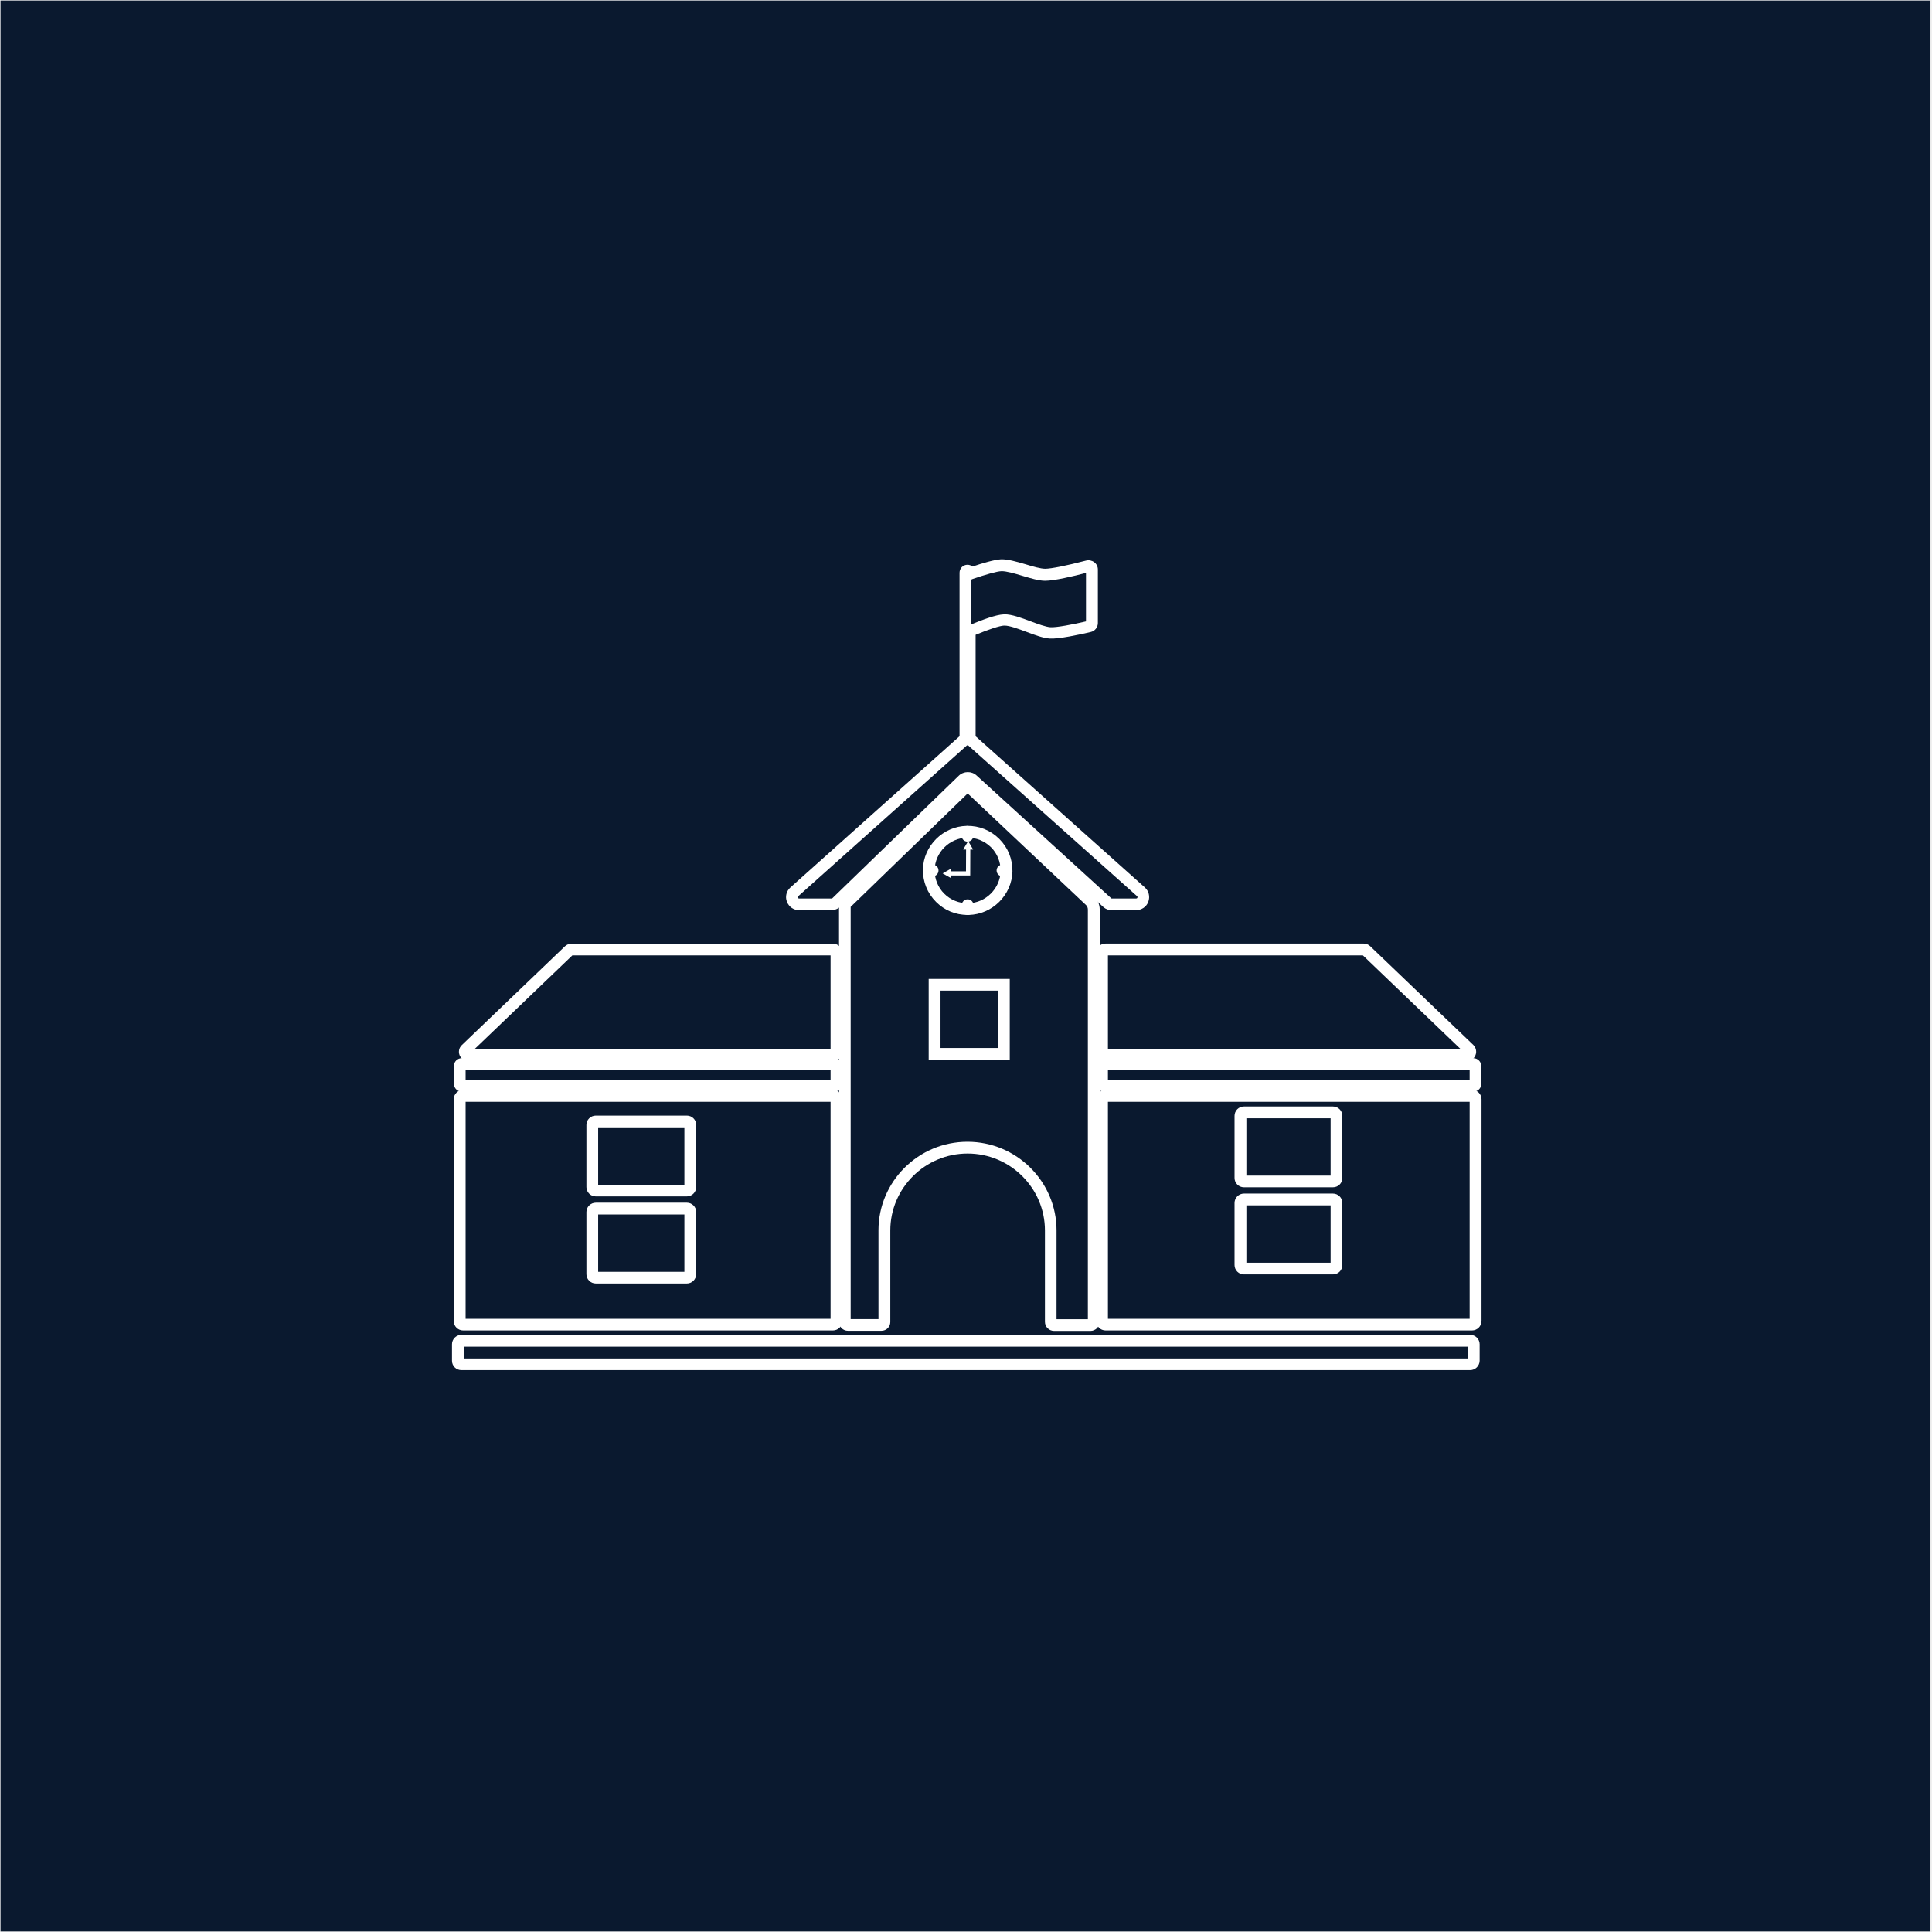
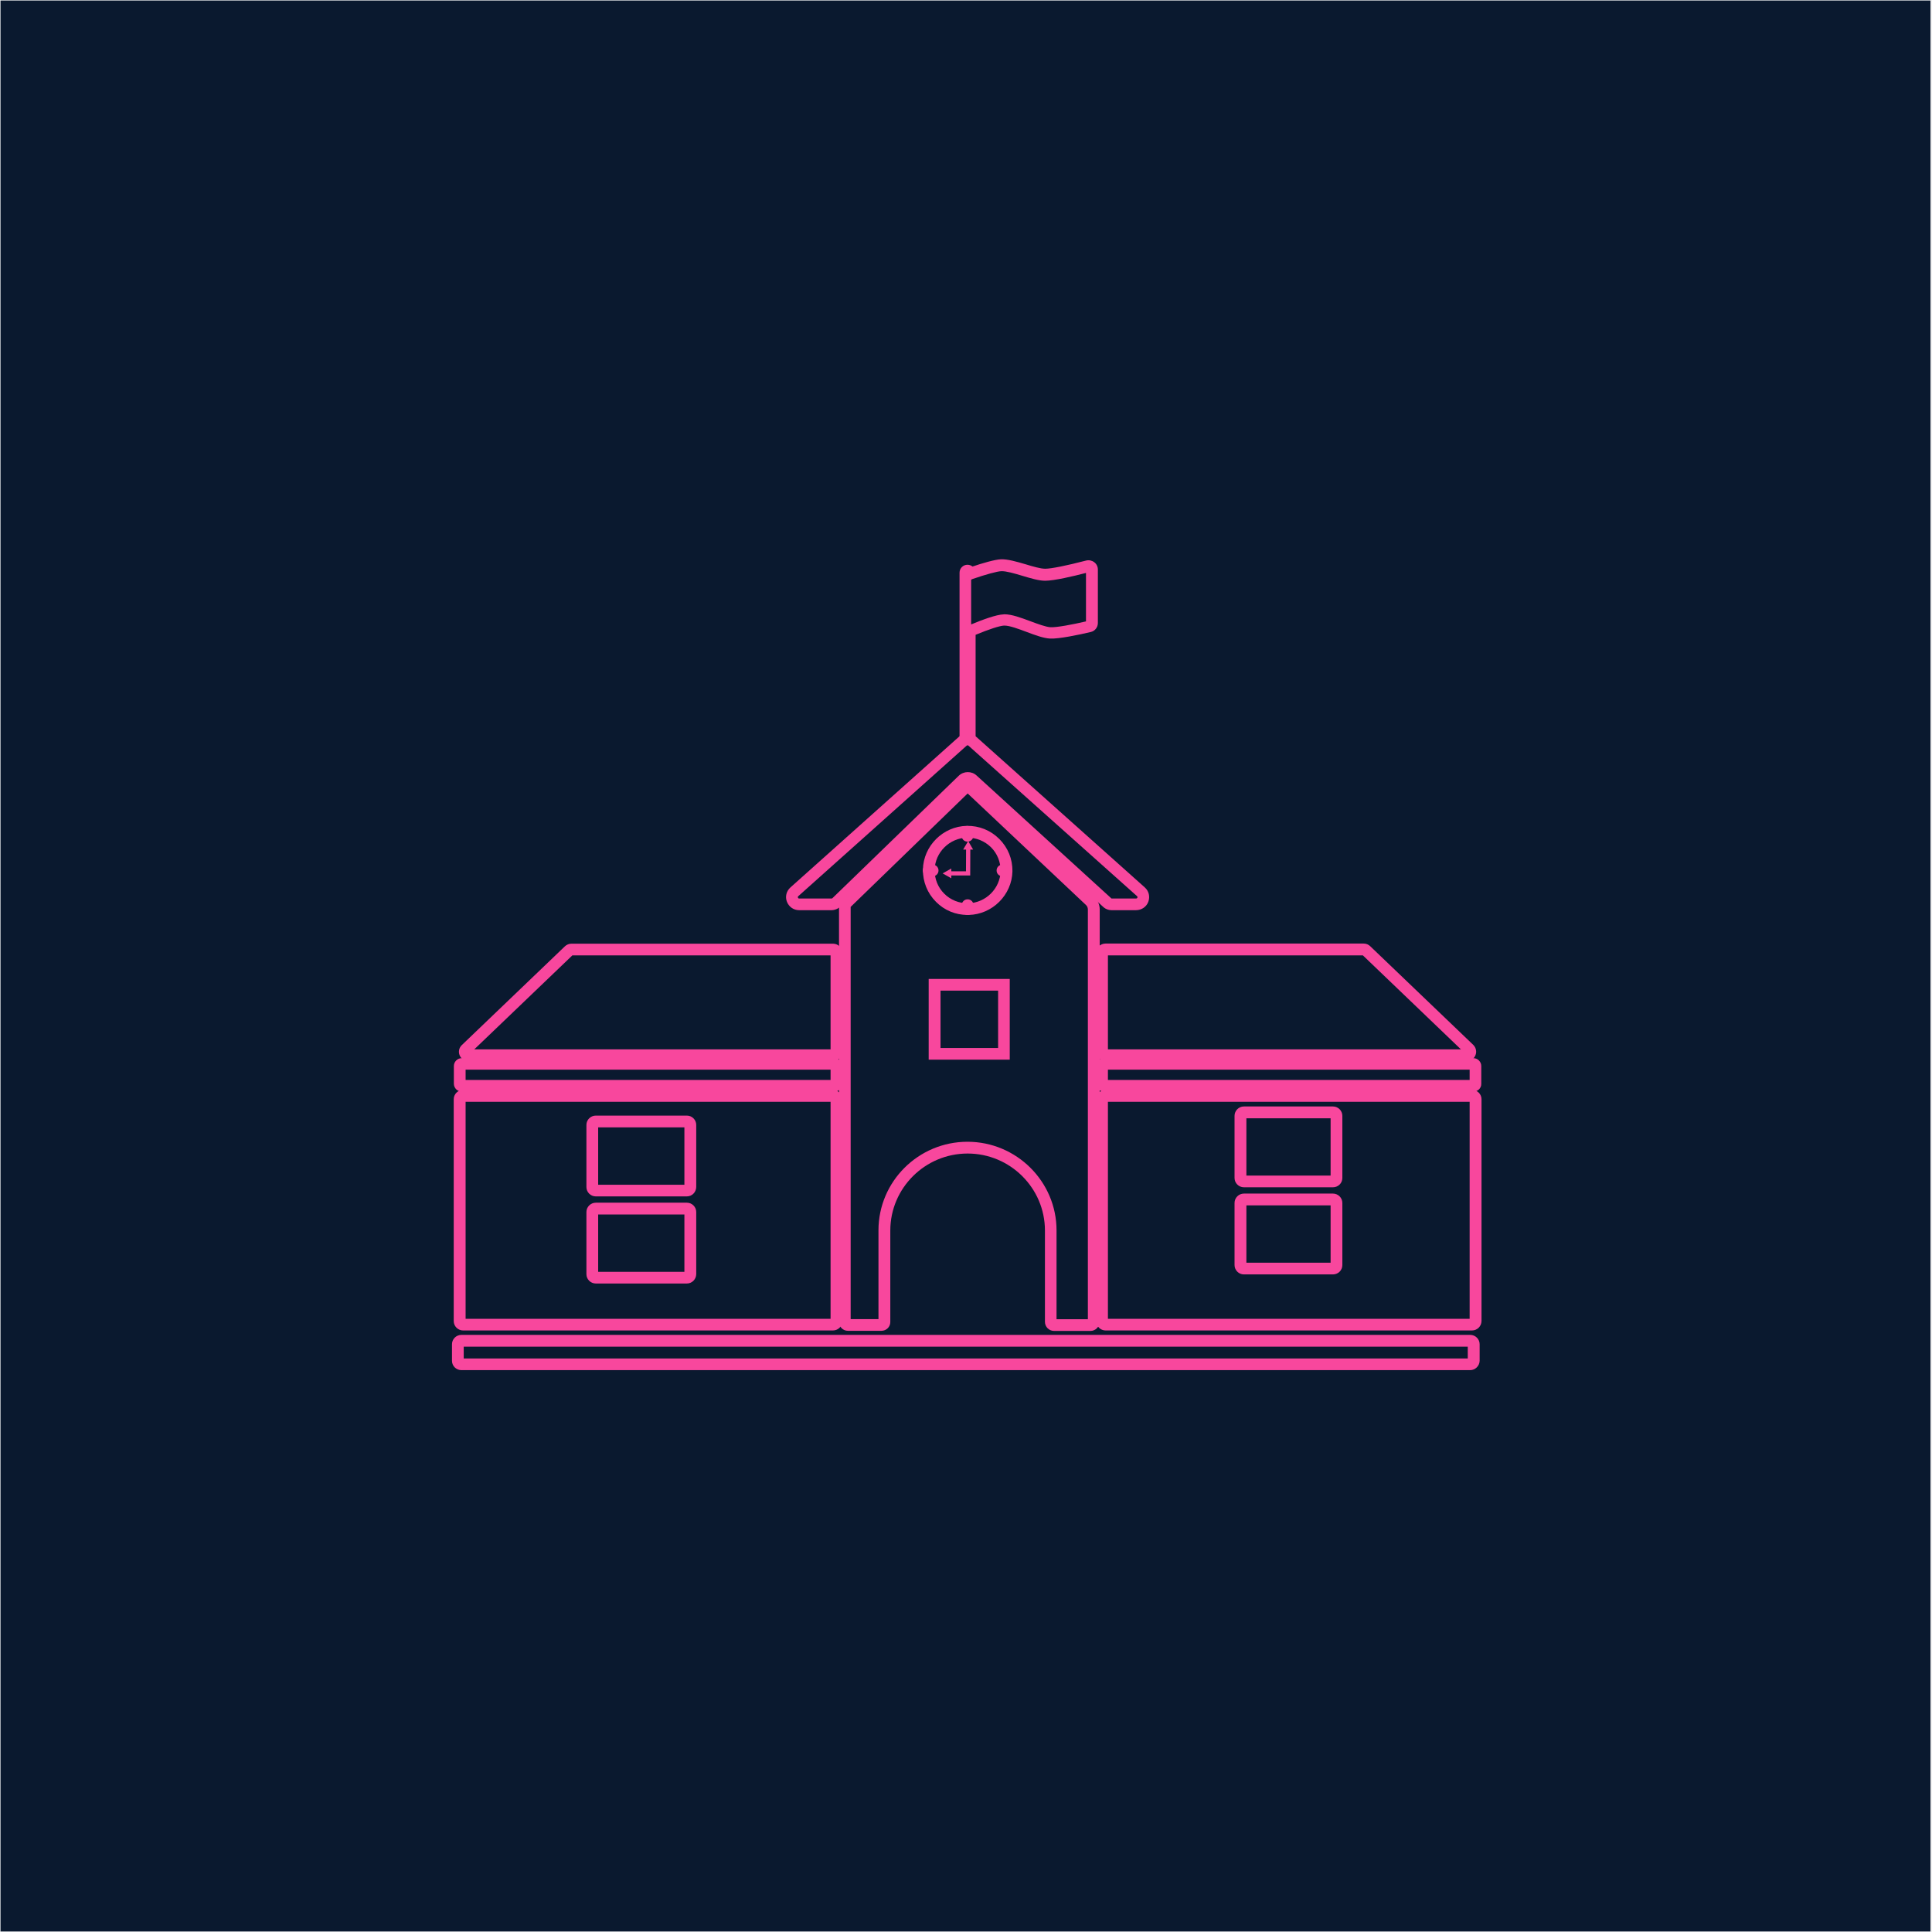
<svg xmlns="http://www.w3.org/2000/svg" width="300" zoomAndPan="magnify" viewBox="0 0 224.88 225" height="300" preserveAspectRatio="xMidYMid meet" version="1.0">
  <defs>
-     <clipPath id="97314425c3">
+     <clipPath id="8ea28df4d9">
      <path d="M 0 0.059 L 224.762 0.059 L 224.762 224.938 L 0 224.938 Z M 0 0.059 " clip-rule="nonzero" />
    </clipPath>
-     <clipPath id="bd23071531">
+     <clipPath id="aea1ee14f3">
      <path d="M 52.559 155 L 172.492 155 L 172.492 159.566 L 52.559 159.566 Z M 52.559 155 " clip-rule="nonzero" />
    </clipPath>
-     <clipPath id="1f5f4d0307">
+     <clipPath id="6c8a93cb0c">
      <path d="M 52.559 126 L 99 126 L 99 155 L 52.559 155 Z M 52.559 126 " clip-rule="nonzero" />
    </clipPath>
-     <clipPath id="c868085419">
+     <clipPath id="33c8a20e02">
      <path d="M 127 126 L 172.492 126 L 172.492 155 L 127 155 Z M 127 126 " clip-rule="nonzero" />
    </clipPath>
-     <clipPath id="d720f86b99">
+     <clipPath id="798f1982e3">
      <path d="M 127 123 L 172.492 123 L 172.492 128 L 127 128 Z M 127 123 " clip-rule="nonzero" />
    </clipPath>
-     <clipPath id="fbb5493bc1">
+     <clipPath id="e9525809e8">
      <path d="M 52.559 123 L 99 123 L 99 128 L 52.559 128 Z M 52.559 123 " clip-rule="nonzero" />
    </clipPath>
-     <clipPath id="b72f6ab2ac">
+     <clipPath id="dcd0c4ffc1">
      <path d="M 111 65.117 L 128 65.117 L 128 87 L 111 87 Z M 111 65.117 " clip-rule="nonzero" />
    </clipPath>
  </defs>
-   <g clip-path="url(#97314425c3)">
+   <g clip-path="url(#8ea28df4d9)">
    <path fill="#ffffff" d="M 0 0.059 L 224.879 0.059 L 224.879 224.941 L 0 224.941 Z M 0 0.059 " fill-opacity="1" fill-rule="nonzero" />
    <path fill="#0a192f" d="M 0 0.059 L 224.879 0.059 L 224.879 224.941 L 0 224.941 Z M 0 0.059 " fill-opacity="1" fill-rule="nonzero" />
  </g>
-   <g clip-path="url(#bd23071531)">
-     <path fill="#ffffff" d="M 171.148 159.566 L 53.672 159.566 C 53.07 159.566 52.578 159.078 52.578 158.48 L 52.578 156.551 C 52.578 155.949 53.07 155.461 53.672 155.461 L 171.164 155.461 C 171.766 155.461 172.258 155.949 172.258 156.551 L 172.258 158.48 C 172.242 159.078 171.75 159.566 171.148 159.566 Z M 53.945 158.207 L 170.875 158.207 L 170.875 156.836 L 53.945 156.836 Z M 53.945 158.207 " fill-opacity="1" fill-rule="nonzero" />
+   <g clip-path="url(#aea1ee14f3)">
+     <path fill="#f8479d" d="M 171.148 159.566 L 53.672 159.566 C 53.07 159.566 52.578 159.078 52.578 158.48 L 52.578 156.551 C 52.578 155.949 53.07 155.461 53.672 155.461 L 171.164 155.461 C 171.766 155.461 172.258 155.949 172.258 156.551 L 172.258 158.48 C 172.242 159.078 171.75 159.566 171.148 159.566 Z M 53.945 158.207 L 170.875 158.207 L 170.875 156.836 L 53.945 156.836 Z M 53.945 158.207 " fill-opacity="1" fill-rule="nonzero" />
  </g>
-   <path fill="#ffffff" d="M 132.234 106 L 129.379 106 C 129.051 106 128.723 105.875 128.477 105.672 L 128.449 105.645 L 112.738 91.312 C 112.668 91.258 112.574 91.258 112.52 91.312 L 97.832 105.562 C 97.543 105.836 97.16 106 96.766 106 L 93.008 106 C 92.367 106 91.82 105.617 91.586 105.02 C 91.355 104.434 91.52 103.77 91.996 103.348 L 111.605 85.816 C 112.176 85.301 113.051 85.301 113.641 85.816 L 133.262 103.348 C 133.738 103.77 133.891 104.422 133.672 105.02 C 133.453 105.617 132.879 106 132.234 106 Z M 129.367 104.625 C 129.379 104.625 129.379 104.641 129.395 104.641 L 132.25 104.641 C 132.316 104.641 132.371 104.613 132.398 104.543 C 132.426 104.477 132.414 104.422 132.359 104.367 L 112.723 86.836 C 112.668 86.781 112.574 86.781 112.52 86.836 L 92.91 104.367 C 92.855 104.406 92.844 104.477 92.871 104.543 C 92.898 104.613 92.938 104.641 93.02 104.641 L 96.777 104.641 C 96.82 104.641 96.859 104.625 96.887 104.598 L 111.59 90.348 C 112.164 89.789 113.094 89.773 113.68 90.32 Z M 129.367 104.625 " fill-opacity="1" fill-rule="nonzero" />
-   <path fill="#ffffff" d="M 126.934 155 L 122.699 155 C 122.109 155 121.633 154.523 121.633 153.938 L 121.633 143.305 C 121.633 138.367 117.59 134.34 112.629 134.34 C 107.668 134.34 103.625 138.367 103.625 143.305 L 103.625 153.965 C 103.625 154.535 103.16 154.984 102.598 154.984 L 98.68 154.984 C 98.117 154.984 97.652 154.523 97.652 153.965 L 97.652 105.508 C 97.652 105.223 97.777 104.938 97.98 104.734 L 111.688 91.461 C 112.219 90.945 113.066 90.93 113.613 91.449 L 127.359 104.406 C 127.77 104.801 128.012 105.348 128.012 105.918 L 128.012 153.926 C 128 154.508 127.523 155 126.934 155 Z M 123 153.637 L 126.633 153.637 L 126.633 105.918 C 126.633 105.715 126.551 105.523 126.402 105.387 L 112.656 92.426 C 112.641 92.414 112.629 92.414 112.613 92.426 L 99.008 105.617 L 99.008 153.625 L 102.246 153.625 L 102.246 143.289 C 102.246 137.59 106.902 132.969 112.613 132.969 C 118.324 132.969 122.984 137.605 122.984 143.289 L 122.984 153.637 Z M 117.535 123.406 L 108.094 123.406 L 108.094 114.008 L 117.535 114.008 Z M 109.473 122.047 L 116.18 122.047 L 116.18 115.367 L 109.473 115.367 Z M 112.629 106.555 C 111.234 106.555 109.938 106.027 108.953 105.035 C 107.941 104.027 107.41 102.695 107.422 101.266 C 107.477 98.52 109.758 96.234 112.531 96.18 C 113.969 96.152 115.305 96.695 116.316 97.703 C 117.328 98.711 117.863 100.043 117.848 101.469 C 117.793 104.219 115.512 106.504 112.738 106.555 C 112.695 106.555 112.656 106.555 112.629 106.555 Z M 112.629 97.555 C 112.602 97.555 112.574 97.555 112.559 97.555 C 110.523 97.594 108.828 99.266 108.789 101.309 C 108.773 102.355 109.172 103.348 109.91 104.082 C 110.648 104.816 111.645 105.211 112.695 105.195 C 114.734 105.156 116.426 103.484 116.469 101.441 C 116.48 100.395 116.086 99.402 115.348 98.668 C 114.609 97.949 113.652 97.555 112.629 97.555 Z M 112.629 97.555 " fill-opacity="1" fill-rule="nonzero" />
-   <path fill="#ffffff" d="M 96.941 123.57 L 54.477 123.57 C 54.027 123.57 53.629 123.297 53.465 122.891 C 53.301 122.48 53.398 122.02 53.727 121.707 L 65.734 110.203 C 65.941 110.012 66.199 109.902 66.488 109.902 L 96.957 109.902 C 97.559 109.902 98.051 110.391 98.051 110.988 L 98.051 122.496 C 98.035 123.094 97.543 123.57 96.941 123.57 Z M 55.172 122.211 L 96.668 122.211 L 96.668 111.262 L 66.598 111.262 Z M 55.172 122.211 " fill-opacity="1" fill-rule="nonzero" />
-   <g clip-path="url(#1f5f4d0307)">
-     <path fill="#ffffff" d="M 96.941 154.945 L 53.875 154.945 C 53.273 154.945 52.781 154.453 52.781 153.855 L 52.781 128.016 C 52.781 127.418 53.273 126.93 53.875 126.93 L 96.941 126.93 C 97.543 126.93 98.035 127.418 98.035 128.016 L 98.035 153.855 C 98.035 154.469 97.543 154.945 96.941 154.945 Z M 54.164 153.586 L 96.668 153.586 L 96.668 128.316 L 54.164 128.316 Z M 79.934 149.477 L 69.328 149.477 C 68.727 149.477 68.234 148.988 68.234 148.391 L 68.234 141.152 C 68.234 140.555 68.727 140.066 69.328 140.066 L 79.934 140.066 C 80.531 140.066 81.023 140.555 81.023 141.152 L 81.023 148.391 C 81.012 148.988 80.531 149.477 79.934 149.477 Z M 69.602 148.117 L 79.645 148.117 L 79.645 141.441 L 69.602 141.441 Z M 79.934 139.332 L 69.328 139.332 C 68.727 139.332 68.234 138.844 68.234 138.242 L 68.234 131.008 C 68.234 130.41 68.727 129.922 69.328 129.922 L 79.934 129.922 C 80.531 129.922 81.023 130.41 81.023 131.008 L 81.023 138.242 C 81.012 138.844 80.531 139.332 79.934 139.332 Z M 69.602 137.973 L 79.645 137.973 L 79.645 131.293 L 69.602 131.293 Z M 69.602 137.973 " fill-opacity="1" fill-rule="nonzero" />
+   <path fill="#f8479d" d="M 132.234 106 L 129.379 106 C 129.051 106 128.723 105.875 128.477 105.672 L 128.449 105.645 L 112.738 91.312 C 112.668 91.258 112.574 91.258 112.52 91.312 L 97.832 105.562 C 97.543 105.836 97.16 106 96.766 106 L 93.008 106 C 92.367 106 91.82 105.617 91.586 105.02 C 91.355 104.434 91.52 103.77 91.996 103.348 L 111.605 85.816 C 112.176 85.301 113.051 85.301 113.641 85.816 L 133.262 103.348 C 133.738 103.77 133.891 104.422 133.672 105.02 C 133.453 105.617 132.879 106 132.234 106 Z M 129.367 104.625 C 129.379 104.625 129.379 104.641 129.395 104.641 L 132.25 104.641 C 132.316 104.641 132.371 104.613 132.398 104.543 C 132.426 104.477 132.414 104.422 132.359 104.367 L 112.723 86.836 C 112.668 86.781 112.574 86.781 112.52 86.836 L 92.91 104.367 C 92.855 104.406 92.844 104.477 92.871 104.543 C 92.898 104.613 92.938 104.641 93.02 104.641 L 96.777 104.641 C 96.82 104.641 96.859 104.625 96.887 104.598 L 111.59 90.348 C 112.164 89.789 113.094 89.773 113.68 90.32 Z M 129.367 104.625 " fill-opacity="1" fill-rule="nonzero" />
+   <path fill="#f8479d" d="M 126.934 155 L 122.699 155 C 122.109 155 121.633 154.523 121.633 153.938 L 121.633 143.305 C 121.633 138.367 117.59 134.34 112.629 134.34 C 107.668 134.34 103.625 138.367 103.625 143.305 L 103.625 153.965 C 103.625 154.535 103.16 154.984 102.598 154.984 L 98.68 154.984 C 98.117 154.984 97.652 154.523 97.652 153.965 L 97.652 105.508 C 97.652 105.223 97.777 104.938 97.98 104.734 L 111.688 91.461 C 112.219 90.945 113.066 90.93 113.613 91.449 L 127.359 104.406 C 127.77 104.801 128.012 105.348 128.012 105.918 L 128.012 153.926 C 128 154.508 127.523 155 126.934 155 Z M 123 153.637 L 126.633 153.637 L 126.633 105.918 C 126.633 105.715 126.551 105.523 126.402 105.387 L 112.656 92.426 C 112.641 92.414 112.629 92.414 112.613 92.426 L 99.008 105.617 L 99.008 153.625 L 102.246 153.625 L 102.246 143.289 C 102.246 137.59 106.902 132.969 112.613 132.969 C 118.324 132.969 122.984 137.605 122.984 143.289 L 122.984 153.637 Z M 117.535 123.406 L 108.094 123.406 L 108.094 114.008 L 117.535 114.008 Z M 109.473 122.047 L 116.18 122.047 L 116.18 115.367 L 109.473 115.367 Z M 112.629 106.555 C 111.234 106.555 109.938 106.027 108.953 105.035 C 107.941 104.027 107.41 102.695 107.422 101.266 C 107.477 98.52 109.758 96.234 112.531 96.18 C 113.969 96.152 115.305 96.695 116.316 97.703 C 117.328 98.711 117.863 100.043 117.848 101.469 C 117.793 104.219 115.512 106.504 112.738 106.555 C 112.695 106.555 112.656 106.555 112.629 106.555 Z M 112.629 97.555 C 112.602 97.555 112.574 97.555 112.559 97.555 C 110.523 97.594 108.828 99.266 108.789 101.309 C 108.773 102.355 109.172 103.348 109.91 104.082 C 110.648 104.816 111.645 105.211 112.695 105.195 C 114.734 105.156 116.426 103.484 116.469 101.441 C 116.48 100.395 116.086 99.402 115.348 98.668 C 114.609 97.949 113.652 97.555 112.629 97.555 Z M 112.629 97.555 " fill-opacity="1" fill-rule="nonzero" />
+   <path fill="#f8479d" d="M 96.941 123.57 L 54.477 123.57 C 54.027 123.57 53.629 123.297 53.465 122.891 C 53.301 122.48 53.398 122.02 53.727 121.707 L 65.734 110.203 C 65.941 110.012 66.199 109.902 66.488 109.902 L 96.957 109.902 C 97.559 109.902 98.051 110.391 98.051 110.988 L 98.051 122.496 C 98.035 123.094 97.543 123.57 96.941 123.57 Z M 55.172 122.211 L 96.668 122.211 L 96.668 111.262 L 66.598 111.262 Z M 55.172 122.211 " fill-opacity="1" fill-rule="nonzero" />
+   <g clip-path="url(#6c8a93cb0c)">
+     <path fill="#f8479d" d="M 96.941 154.945 L 53.875 154.945 C 53.273 154.945 52.781 154.453 52.781 153.855 L 52.781 128.016 C 52.781 127.418 53.273 126.93 53.875 126.93 L 96.941 126.93 C 97.543 126.93 98.035 127.418 98.035 128.016 L 98.035 153.855 C 98.035 154.469 97.543 154.945 96.941 154.945 Z M 54.164 153.586 L 96.668 153.586 L 96.668 128.316 L 54.164 128.316 Z M 79.934 149.477 L 69.328 149.477 C 68.727 149.477 68.234 148.988 68.234 148.391 L 68.234 141.152 C 68.234 140.555 68.727 140.066 69.328 140.066 L 79.934 140.066 C 80.531 140.066 81.023 140.555 81.023 141.152 L 81.023 148.391 C 81.012 148.988 80.531 149.477 79.934 149.477 Z M 69.602 148.117 L 79.645 148.117 L 79.645 141.441 L 69.602 141.441 Z M 79.934 139.332 L 69.328 139.332 C 68.727 139.332 68.234 138.844 68.234 138.242 L 68.234 131.008 C 68.234 130.41 68.727 129.922 69.328 129.922 L 79.934 129.922 C 80.531 129.922 81.023 130.41 81.023 131.008 L 81.023 138.242 C 81.012 138.844 80.531 139.332 79.934 139.332 Z M 69.602 137.973 L 79.645 137.973 L 79.645 131.293 L 69.602 131.293 Z M 69.602 137.973 " fill-opacity="1" fill-rule="nonzero" />
  </g>
-   <g clip-path="url(#c868085419)">
-     <path fill="#ffffff" d="M 171.367 154.945 L 128.695 154.945 C 128.094 154.945 127.605 154.453 127.605 153.855 L 127.605 128.016 C 127.605 127.418 128.094 126.93 128.695 126.93 L 171.383 126.93 C 171.984 126.93 172.477 127.418 172.477 128.016 L 172.477 153.855 C 172.461 154.469 171.969 154.945 171.367 154.945 Z M 128.969 153.586 L 171.094 153.586 L 171.094 128.316 L 128.969 128.316 Z M 155.176 148.418 L 144.805 148.418 C 144.203 148.418 143.715 147.926 143.715 147.328 L 143.715 140.094 C 143.715 139.496 144.203 139.004 144.805 139.004 L 155.176 139.004 C 155.777 139.004 156.27 139.496 156.27 140.094 L 156.27 147.328 C 156.27 147.941 155.777 148.418 155.176 148.418 Z M 145.094 147.055 L 154.902 147.055 L 154.902 140.379 L 145.094 140.379 Z M 155.176 138.27 L 144.805 138.27 C 144.203 138.27 143.715 137.781 143.715 137.184 L 143.715 129.949 C 143.715 129.348 144.203 128.859 144.805 128.859 L 155.176 128.859 C 155.777 128.859 156.27 129.348 156.27 129.949 L 156.27 137.184 C 156.27 137.797 155.777 138.27 155.176 138.27 Z M 145.094 136.91 L 154.902 136.91 L 154.902 130.234 L 145.094 130.234 Z M 145.094 136.91 " fill-opacity="1" fill-rule="nonzero" />
+   <g clip-path="url(#33c8a20e02)">
+     <path fill="#f8479d" d="M 171.367 154.945 L 128.695 154.945 C 128.094 154.945 127.605 154.453 127.605 153.855 L 127.605 128.016 C 127.605 127.418 128.094 126.93 128.695 126.93 L 171.383 126.93 C 171.984 126.93 172.477 127.418 172.477 128.016 L 172.477 153.855 C 172.461 154.469 171.969 154.945 171.367 154.945 Z M 128.969 153.586 L 171.094 153.586 L 171.094 128.316 L 128.969 128.316 Z M 155.176 148.418 L 144.805 148.418 C 144.203 148.418 143.715 147.926 143.715 147.328 L 143.715 140.094 C 143.715 139.496 144.203 139.004 144.805 139.004 L 155.176 139.004 C 155.777 139.004 156.27 139.496 156.27 140.094 L 156.27 147.328 C 156.27 147.941 155.777 148.418 155.176 148.418 Z M 145.094 147.055 L 154.902 147.055 L 154.902 140.379 L 145.094 140.379 Z M 155.176 138.27 L 144.805 138.27 C 144.203 138.27 143.715 137.781 143.715 137.184 L 143.715 129.949 C 143.715 129.348 144.203 128.859 144.805 128.859 L 155.176 128.859 C 155.777 128.859 156.27 129.348 156.27 129.949 L 156.27 137.184 C 156.27 137.797 155.777 138.27 155.176 138.27 Z M 145.094 136.91 L 154.902 136.91 L 154.902 130.234 L 145.094 130.234 Z M 145.094 136.91 " fill-opacity="1" fill-rule="nonzero" />
  </g>
-   <path fill="#ffffff" d="M 170.766 123.57 L 128.684 123.57 C 128.082 123.57 127.59 123.082 127.59 122.48 L 127.59 110.977 C 127.59 110.379 128.082 109.887 128.684 109.887 L 158.758 109.887 C 159.043 109.887 159.305 109.996 159.508 110.188 L 171.52 121.691 C 171.832 122.004 171.941 122.469 171.777 122.875 C 171.613 123.312 171.219 123.57 170.766 123.57 Z M 128.969 122.211 L 170.082 122.211 L 158.66 111.262 L 128.969 111.262 Z M 128.969 122.211 " fill-opacity="1" fill-rule="nonzero" />
-   <g clip-path="url(#d720f86b99)">
-     <path fill="#ffffff" d="M 171.52 127.133 L 128.531 127.133 C 128.012 127.133 127.605 126.711 127.605 126.207 L 127.605 124.156 C 127.605 123.637 128.027 123.23 128.531 123.23 L 171.52 123.23 C 172.039 123.23 172.449 123.652 172.449 124.156 L 172.449 126.223 C 172.461 126.727 172.039 127.133 171.52 127.133 Z M 128.969 125.773 L 171.094 125.773 L 171.094 124.574 L 128.969 124.574 Z M 128.969 125.773 " fill-opacity="1" fill-rule="nonzero" />
+   <path fill="#f8479d" d="M 170.766 123.57 L 128.684 123.57 C 128.082 123.57 127.59 123.082 127.59 122.48 L 127.59 110.977 C 127.59 110.379 128.082 109.887 128.684 109.887 L 158.758 109.887 C 159.043 109.887 159.305 109.996 159.508 110.188 L 171.52 121.691 C 171.832 122.004 171.941 122.469 171.777 122.875 C 171.613 123.312 171.219 123.57 170.766 123.57 Z M 128.969 122.211 L 170.082 122.211 L 158.66 111.262 L 128.969 111.262 Z M 128.969 122.211 " fill-opacity="1" fill-rule="nonzero" />
+   <g clip-path="url(#798f1982e3)">
+     <path fill="#f8479d" d="M 171.52 127.133 L 128.531 127.133 C 128.012 127.133 127.605 126.711 127.605 126.207 L 127.605 124.156 C 127.605 123.637 128.027 123.23 128.531 123.23 L 171.52 123.23 C 172.039 123.23 172.449 123.652 172.449 124.156 L 172.449 126.223 C 172.461 126.727 172.039 127.133 171.52 127.133 Z M 128.969 125.773 L 171.094 125.773 L 171.094 124.574 L 128.969 124.574 Z M 128.969 125.773 " fill-opacity="1" fill-rule="nonzero" />
  </g>
-   <g clip-path="url(#fbb5493bc1)">
-     <path fill="#ffffff" d="M 97.105 127.133 L 53.727 127.133 C 53.207 127.133 52.797 126.711 52.797 126.207 L 52.797 124.156 C 52.797 123.637 53.219 123.23 53.727 123.23 L 97.105 123.23 C 97.625 123.23 98.035 123.652 98.035 124.156 L 98.035 126.223 C 98.035 126.727 97.613 127.133 97.105 127.133 Z M 54.164 125.773 L 96.668 125.773 L 96.668 124.574 L 54.164 124.574 Z M 54.164 125.773 " fill-opacity="1" fill-rule="nonzero" />
+   <g clip-path="url(#e9525809e8)">
+     <path fill="#f8479d" d="M 97.105 127.133 L 53.727 127.133 C 53.207 127.133 52.797 126.711 52.797 126.207 L 52.797 124.156 C 52.797 123.637 53.219 123.23 53.727 123.23 L 97.105 123.23 C 97.625 123.23 98.035 123.652 98.035 124.156 L 98.035 126.223 C 98.035 126.727 97.613 127.133 97.105 127.133 Z M 54.164 125.773 L 96.668 125.773 L 96.668 124.574 L 54.164 124.574 Z M 54.164 125.773 " fill-opacity="1" fill-rule="nonzero" />
  </g>
-   <g clip-path="url(#b72f6ab2ac)">
-     <path fill="#ffffff" d="M 112.613 86.77 C 112.109 86.77 111.688 86.359 111.688 85.844 L 111.688 66.695 C 111.688 66.191 112.094 65.77 112.613 65.77 C 112.832 65.77 113.039 65.852 113.203 65.977 C 114.281 65.609 115.785 65.16 116.535 65.133 C 117.316 65.117 118.312 65.402 119.379 65.715 C 120.238 65.977 121.129 66.234 121.66 66.234 C 122.355 66.234 124.133 65.879 126.43 65.281 C 126.758 65.199 127.098 65.27 127.371 65.473 C 127.645 65.676 127.797 65.988 127.797 66.328 L 127.797 72.559 C 127.797 73.062 127.453 73.496 126.961 73.605 C 125.637 73.918 123.258 74.422 122.219 74.367 C 121.457 74.324 120.5 73.973 119.488 73.59 C 118.57 73.25 117.535 72.855 116.918 72.855 C 116.906 72.855 116.891 72.855 116.879 72.855 C 116.387 72.871 115.129 73.277 113.559 73.93 L 113.559 85.805 C 113.543 86.359 113.121 86.77 112.613 86.77 Z M 116.906 71.539 C 117.766 71.539 118.832 71.934 119.953 72.352 C 120.828 72.68 121.727 73.008 122.273 73.047 C 122.984 73.086 124.844 72.734 126.414 72.367 L 126.414 66.723 C 124.953 67.105 122.711 67.633 121.66 67.633 C 121.66 67.633 121.645 67.633 121.645 67.633 C 120.91 67.633 119.98 67.348 118.98 67.051 C 118.066 66.777 117.125 66.504 116.562 66.52 C 116.086 66.531 114.746 66.898 113.16 67.445 L 113.039 67.512 L 113.039 72.719 C 114.352 72.176 115.961 71.578 116.809 71.551 C 116.852 71.539 116.879 71.539 116.906 71.539 Z M 126.785 66.613 Z M 126.785 66.613 " fill-opacity="1" fill-rule="nonzero" />
+   <g clip-path="url(#dcd0c4ffc1)">
+     <path fill="#f8479d" d="M 112.613 86.77 C 112.109 86.77 111.688 86.359 111.688 85.844 L 111.688 66.695 C 111.688 66.191 112.094 65.77 112.613 65.77 C 112.832 65.77 113.039 65.852 113.203 65.977 C 114.281 65.609 115.785 65.16 116.535 65.133 C 117.316 65.117 118.312 65.402 119.379 65.715 C 120.238 65.977 121.129 66.234 121.66 66.234 C 122.355 66.234 124.133 65.879 126.43 65.281 C 126.758 65.199 127.098 65.27 127.371 65.473 C 127.645 65.676 127.797 65.988 127.797 66.328 L 127.797 72.559 C 127.797 73.062 127.453 73.496 126.961 73.605 C 125.637 73.918 123.258 74.422 122.219 74.367 C 121.457 74.324 120.5 73.973 119.488 73.59 C 118.57 73.25 117.535 72.855 116.918 72.855 C 116.906 72.855 116.891 72.855 116.879 72.855 C 116.387 72.871 115.129 73.277 113.559 73.93 L 113.559 85.805 C 113.543 86.359 113.121 86.77 112.613 86.77 Z M 116.906 71.539 C 117.766 71.539 118.832 71.934 119.953 72.352 C 120.828 72.68 121.727 73.008 122.273 73.047 C 122.984 73.086 124.844 72.734 126.414 72.367 L 126.414 66.723 C 124.953 67.105 122.711 67.633 121.66 67.633 C 121.66 67.633 121.645 67.633 121.645 67.633 C 120.91 67.633 119.98 67.348 118.98 67.051 C 118.066 66.777 117.125 66.504 116.562 66.52 C 116.086 66.531 114.746 66.898 113.16 67.445 L 113.039 67.512 L 113.039 72.719 C 114.352 72.176 115.961 71.578 116.809 71.551 C 116.852 71.539 116.879 71.539 116.906 71.539 Z M 126.785 66.613 Z M 126.785 66.613 " fill-opacity="1" fill-rule="nonzero" />
  </g>
-   <path fill="#ffffff" d="M 108.559 102.055 L 108.094 102.055 C 107.711 102.055 107.41 101.758 107.41 101.375 C 107.41 100.996 107.711 100.695 108.094 100.695 L 108.559 100.695 C 108.938 100.695 109.238 100.996 109.238 101.375 C 109.238 101.758 108.938 102.055 108.559 102.055 Z M 108.559 102.055 " fill-opacity="1" fill-rule="nonzero" />
-   <path fill="#ffffff" d="M 117.152 102.055 L 116.688 102.055 C 116.305 102.055 116.004 101.758 116.004 101.375 C 116.004 100.996 116.305 100.695 116.688 100.695 L 117.152 100.695 C 117.535 100.695 117.836 100.996 117.836 101.375 C 117.836 101.758 117.52 102.055 117.152 102.055 Z M 117.152 102.055 " fill-opacity="1" fill-rule="nonzero" />
-   <path fill="#ffffff" d="M 112.629 106.555 C 112.246 106.555 111.945 106.258 111.945 105.875 L 111.945 105.414 C 111.945 105.035 112.246 104.734 112.629 104.734 C 113.012 104.734 113.312 105.035 113.312 105.414 L 113.312 105.875 C 113.312 106.258 113.012 106.555 112.629 106.555 Z M 112.629 106.555 " fill-opacity="1" fill-rule="nonzero" />
-   <path fill="#ffffff" d="M 112.613 98.016 C 112.23 98.016 111.934 97.715 111.934 97.336 L 111.934 96.875 C 111.934 96.492 112.23 96.195 112.613 96.195 C 112.996 96.195 113.297 96.492 113.297 96.875 L 113.297 97.336 C 113.297 97.703 112.996 98.016 112.613 98.016 Z M 112.613 98.016 " fill-opacity="1" fill-rule="nonzero" />
-   <path fill="#ffffff" d="M 112.941 98.941 L 113.27 98.941 L 112.695 97.949 L 112.109 98.941 L 112.449 98.941 L 112.438 101.469 L 110.73 101.469 L 110.73 101.145 L 109.719 101.715 L 110.73 102.285 L 110.73 101.961 L 112.93 101.961 Z M 112.941 98.941 " fill-opacity="1" fill-rule="nonzero" />
+   <path fill="#f8479d" d="M 108.559 102.055 L 108.094 102.055 C 107.711 102.055 107.41 101.758 107.41 101.375 C 107.41 100.996 107.711 100.695 108.094 100.695 L 108.559 100.695 C 108.938 100.695 109.238 100.996 109.238 101.375 C 109.238 101.758 108.938 102.055 108.559 102.055 Z M 108.559 102.055 " fill-opacity="1" fill-rule="nonzero" />
+   <path fill="#f8479d" d="M 117.152 102.055 L 116.688 102.055 C 116.305 102.055 116.004 101.758 116.004 101.375 C 116.004 100.996 116.305 100.695 116.688 100.695 L 117.152 100.695 C 117.535 100.695 117.836 100.996 117.836 101.375 C 117.836 101.758 117.52 102.055 117.152 102.055 Z M 117.152 102.055 " fill-opacity="1" fill-rule="nonzero" />
+   <path fill="#f8479d" d="M 112.629 106.555 C 112.246 106.555 111.945 106.258 111.945 105.875 L 111.945 105.414 C 111.945 105.035 112.246 104.734 112.629 104.734 C 113.012 104.734 113.312 105.035 113.312 105.414 L 113.312 105.875 C 113.312 106.258 113.012 106.555 112.629 106.555 Z M 112.629 106.555 " fill-opacity="1" fill-rule="nonzero" />
+   <path fill="#f8479d" d="M 112.613 98.016 C 112.23 98.016 111.934 97.715 111.934 97.336 L 111.934 96.875 C 111.934 96.492 112.23 96.195 112.613 96.195 C 112.996 96.195 113.297 96.492 113.297 96.875 L 113.297 97.336 C 113.297 97.703 112.996 98.016 112.613 98.016 Z M 112.613 98.016 " fill-opacity="1" fill-rule="nonzero" />
+   <path fill="#f8479d" d="M 112.941 98.941 L 113.27 98.941 L 112.695 97.949 L 112.109 98.941 L 112.449 98.941 L 112.438 101.469 L 110.73 101.469 L 110.73 101.145 L 109.719 101.715 L 110.73 102.285 L 110.73 101.961 L 112.93 101.961 Z M 112.941 98.941 " fill-opacity="1" fill-rule="nonzero" />
</svg>
